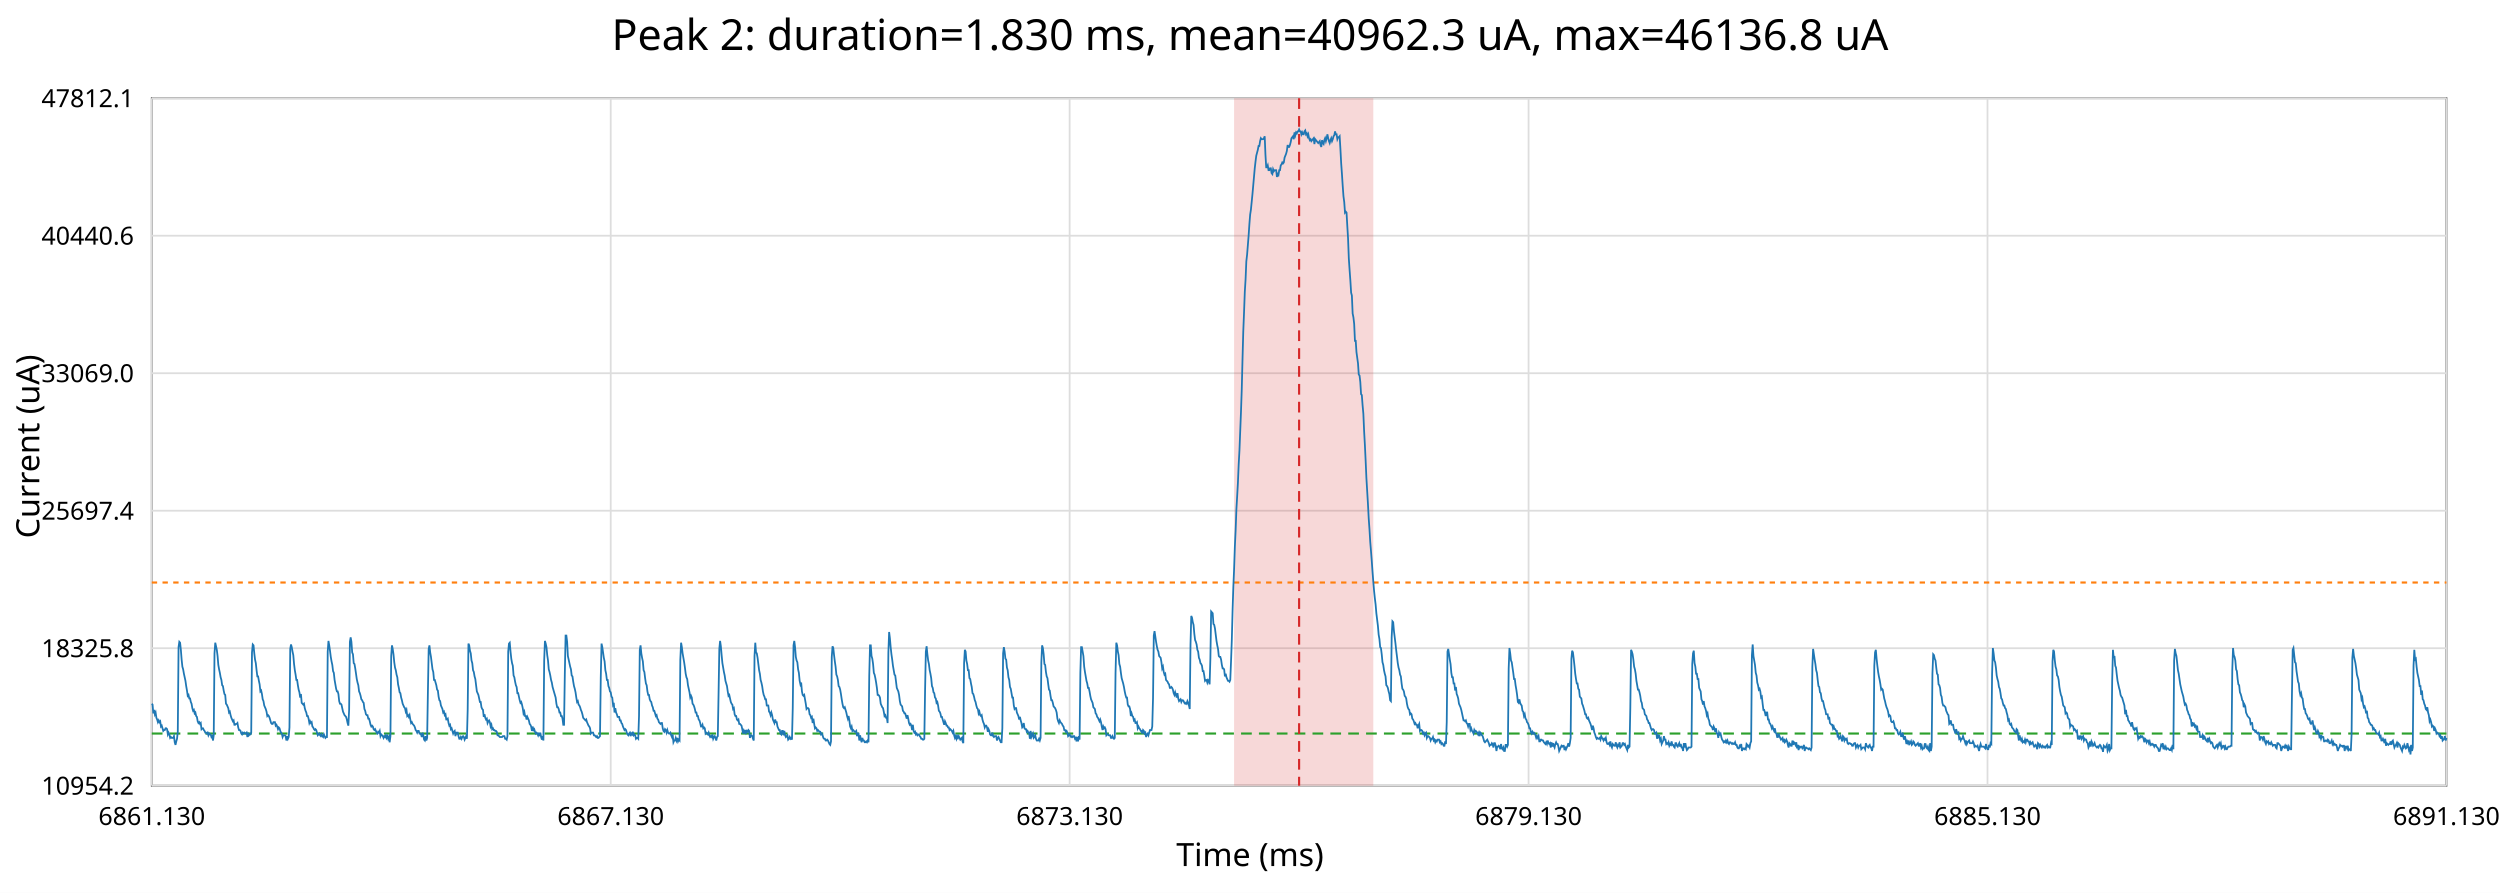
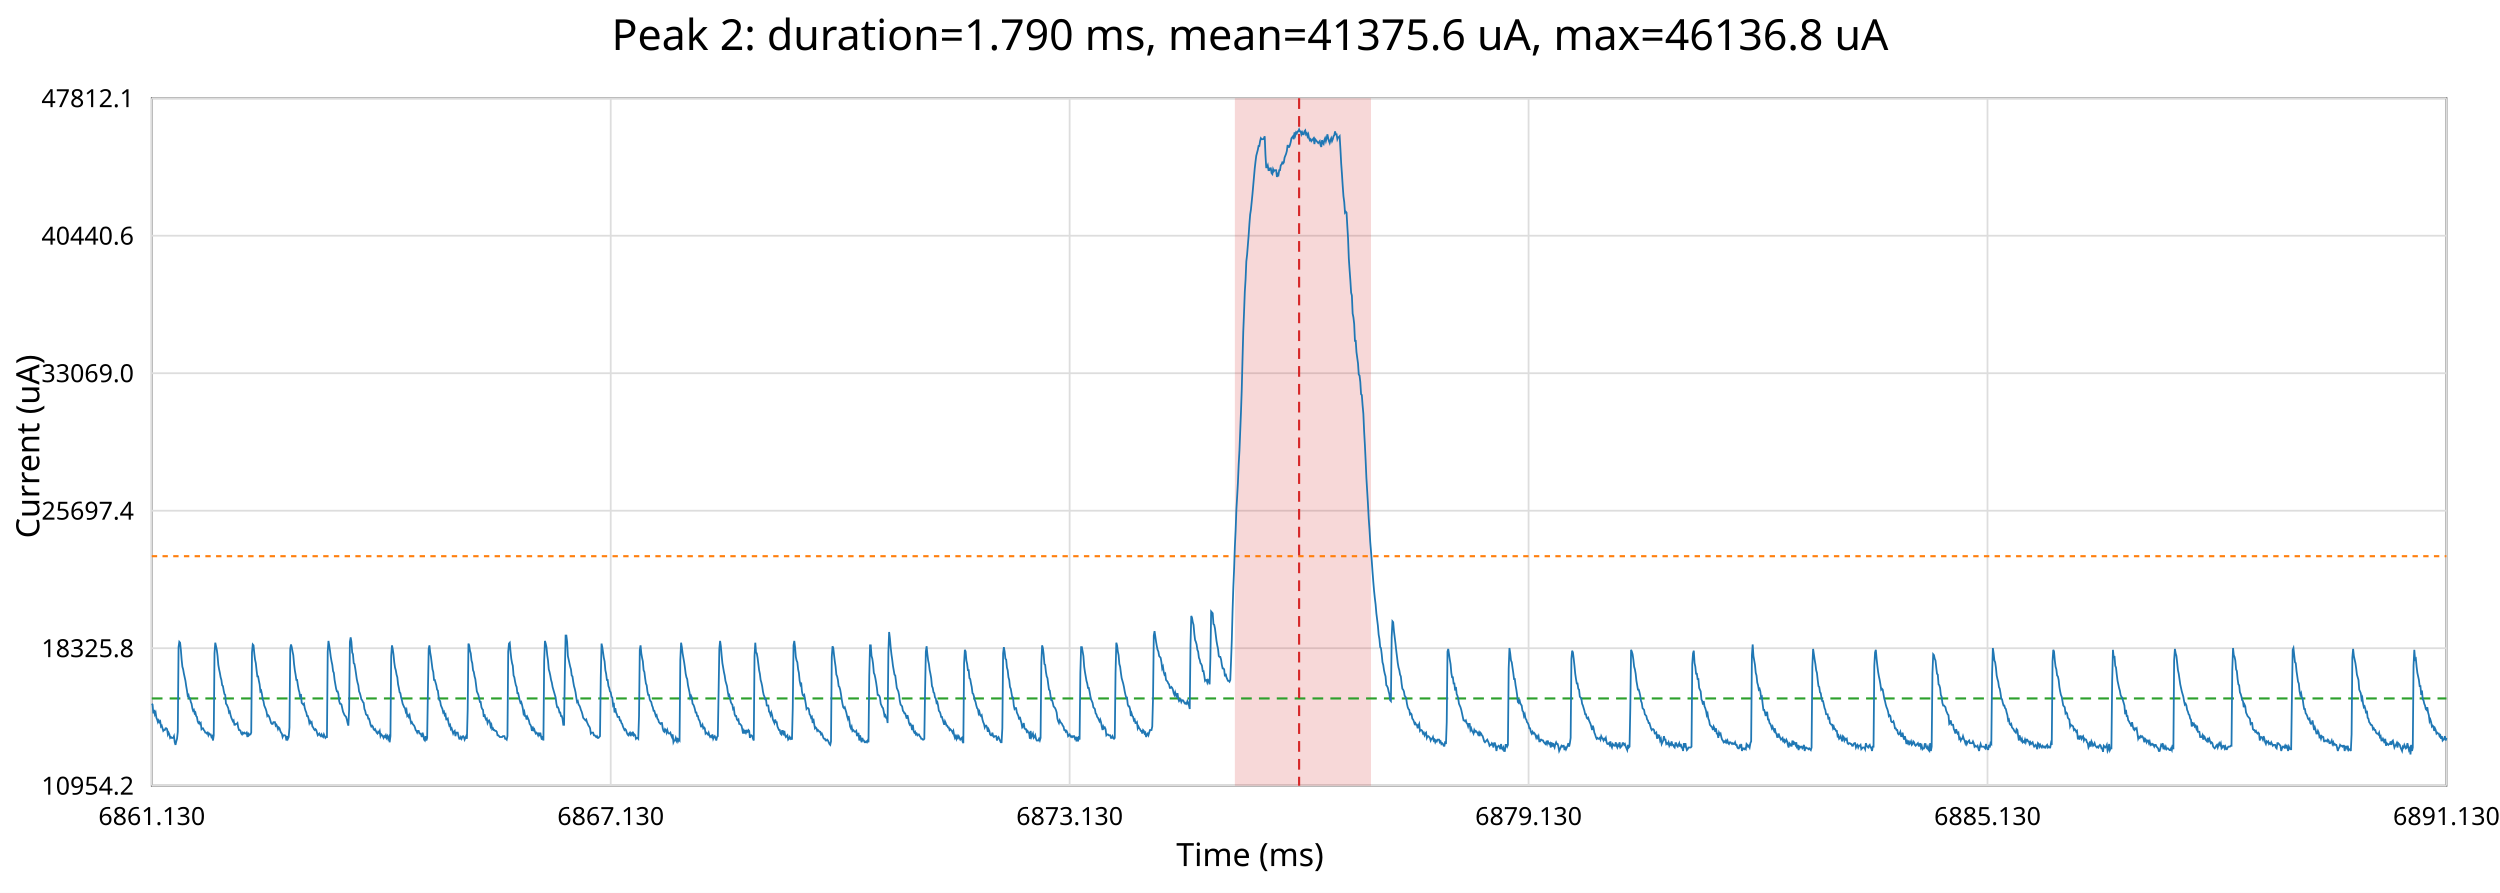
<svg xmlns="http://www.w3.org/2000/svg" width="1400" height="500" viewBox="0 0 1400 500">
  <rect width="100%" height="100%" fill="white" />
-   <text x="700.0" y="28" text-anchor="middle" font-size="24" font-family="sans-serif">Peak 2: duration=1.830 ms, mean=40962.3 uA, max=46136.8 uA</text>
+   <text x="700.0" y="28" text-anchor="middle" font-size="24" font-family="sans-serif">Peak 2: duration=1.790 ms, mean=41375.6 uA, max=46136.8 uA</text>
  <rect x="85" y="55" width="1285" height="385" fill="none" stroke="#333" stroke-width="1" />
  <line x1="85.00" y1="55" x2="85.00" y2="440" stroke="#ddd" stroke-width="1" />
  <line x1="342.00" y1="55" x2="342.00" y2="440" stroke="#ddd" stroke-width="1" />
  <line x1="599.00" y1="55" x2="599.00" y2="440" stroke="#ddd" stroke-width="1" />
  <line x1="856.00" y1="55" x2="856.00" y2="440" stroke="#ddd" stroke-width="1" />
  <line x1="1113.00" y1="55" x2="1113.00" y2="440" stroke="#ddd" stroke-width="1" />
  <line x1="1370.00" y1="55" x2="1370.00" y2="440" stroke="#ddd" stroke-width="1" />
  <line x1="85" y1="55.00" x2="1370" y2="55.00" stroke="#ddd" stroke-width="1" />
  <line x1="85" y1="132.00" x2="1370" y2="132.00" stroke="#ddd" stroke-width="1" />
  <line x1="85" y1="209.00" x2="1370" y2="209.00" stroke="#ddd" stroke-width="1" />
  <line x1="85" y1="286.00" x2="1370" y2="286.00" stroke="#ddd" stroke-width="1" />
  <line x1="85" y1="363.00" x2="1370" y2="363.00" stroke="#ddd" stroke-width="1" />
  <line x1="85" y1="440.00" x2="1370" y2="440.00" stroke="#ddd" stroke-width="1" />
  <text x="85.00" y="462" text-anchor="middle" font-size="14" font-family="sans-serif">6861.130</text>
  <text x="75" y="60.00" text-anchor="end" font-size="14" font-family="sans-serif">47812.1</text>
  <text x="342.00" y="462" text-anchor="middle" font-size="14" font-family="sans-serif">6867.130</text>
  <text x="75" y="137.00" text-anchor="end" font-size="14" font-family="sans-serif">40440.6</text>
  <text x="599.00" y="462" text-anchor="middle" font-size="14" font-family="sans-serif">6873.130</text>
  <text x="75" y="214.00" text-anchor="end" font-size="14" font-family="sans-serif">33069.0</text>
  <text x="856.00" y="462" text-anchor="middle" font-size="14" font-family="sans-serif">6879.130</text>
  <text x="75" y="291.00" text-anchor="end" font-size="14" font-family="sans-serif">25697.4</text>
  <text x="1113.00" y="462" text-anchor="middle" font-size="14" font-family="sans-serif">6885.130</text>
  <text x="75" y="368.00" text-anchor="end" font-size="14" font-family="sans-serif">18325.8</text>
  <text x="1370.00" y="462" text-anchor="middle" font-size="14" font-family="sans-serif">6891.130</text>
  <text x="75" y="445.00" text-anchor="end" font-size="14" font-family="sans-serif">10954.2</text>
-   <rect x="691.09" y="55" width="77.96" height="385" fill="#d62728" fill-opacity="0.18" />
-   <line x1="85" y1="410.78" x2="1370" y2="410.78" stroke="#2ca02c" stroke-width="1.2" stroke-dasharray="6,4" />
-   <line x1="85" y1="326.21" x2="1370" y2="326.21" stroke="#ff7f0e" stroke-width="1.2" stroke-dasharray="3,3" />
+   <rect x="691.52" y="55" width="76.24" height="385" fill="#d62728" fill-opacity="0.18" />
+   <line x1="85" y1="391.13" x2="1370" y2="391.13" stroke="#2ca02c" stroke-width="1.2" stroke-dasharray="6,4" />
+   <line x1="85" y1="311.47" x2="1370" y2="311.47" stroke="#ff7f0e" stroke-width="1.2" stroke-dasharray="3,3" />
  <line x1="727.50" y1="55" x2="727.50" y2="440" stroke="#d62728" stroke-width="1.2" stroke-dasharray="6,4" />
  <polyline fill="none" stroke="#1f77b4" stroke-width="1.0" points="85.00,394.08 85.43,394.58 85.86,399.50 86.28,397.53 86.71,399.99 87.14,399.00 87.57,401.95 88.00,402.93 88.43,404.41 88.86,403.42 89.28,404.41 89.71,403.92 90.14,406.86 90.57,406.37 91.00,407.84 91.42,409.31 91.85,408.82 92.28,408.82 92.71,407.84 93.14,407.84 93.57,408.33 94.00,411.27 94.42,410.29 94.85,411.27 95.28,413.22 95.71,412.73 96.14,413.22 96.56,413.22 96.99,413.22 97.42,412.24 97.85,415.67 98.28,417.13 98.71,415.18 99.13,413.71 99.56,409.80 99.99,362.40 100.42,359.41 100.85,359.91 101.28,363.89 101.71,369.36 102.13,373.33 102.56,374.82 102.99,377.29 103.42,379.27 103.85,381.25 104.27,384.22 104.70,386.69 105.13,389.65 105.56,389.16 105.99,391.13 106.42,391.13 106.85,393.10 107.27,394.08 107.70,396.55 108.13,398.02 108.56,397.53 108.99,399.50 109.41,399.00 109.84,400.97 110.27,401.46 110.70,403.92 111.13,404.90 111.56,404.41 111.99,405.39 112.41,404.90 112.84,408.33 113.27,407.84 113.70,407.84 114.13,408.82 114.55,409.31 114.98,410.29 115.41,410.29 115.84,410.78 116.27,410.29 116.70,411.76 117.12,410.78 117.55,411.27 117.98,411.27 118.41,412.73 118.84,412.24 119.27,414.69 119.69,411.76 120.12,365.88 120.55,359.91 120.98,361.90 121.41,363.89 121.84,367.37 122.26,372.34 122.69,374.82 123.12,376.80 123.55,379.27 123.98,380.76 124.41,383.73 124.84,384.22 125.26,386.69 125.69,388.66 126.12,389.16 126.55,394.08 126.98,394.58 127.40,395.56 127.83,396.55 128.26,399.00 128.69,398.51 129.12,400.48 129.55,401.95 129.98,402.93 130.40,403.92 130.83,403.42 131.26,405.88 131.69,405.88 132.12,405.39 132.54,405.39 132.97,404.90 133.40,407.35 133.83,408.82 134.26,408.82 134.69,409.31 135.12,410.78 135.54,411.27 135.97,410.29 136.40,410.78 136.83,410.29 137.26,410.78 137.68,410.78 138.11,410.29 138.54,412.73 138.97,410.29 139.40,411.76 139.83,411.27 140.25,411.27 140.68,410.29 141.11,365.38 141.54,360.90 141.97,361.40 142.40,365.88 142.82,369.36 143.25,371.35 143.68,375.31 144.11,378.78 144.54,378.78 144.97,381.25 145.39,383.23 145.82,387.18 146.25,386.69 146.68,388.66 147.11,391.62 147.54,392.61 147.97,395.07 148.39,396.05 148.82,397.04 149.25,398.51 149.68,400.97 150.11,400.48 150.53,400.97 150.96,401.95 151.39,403.42 151.82,404.90 152.25,405.39 152.68,405.39 153.11,404.41 153.53,404.41 153.96,404.41 154.39,406.37 154.82,405.88 155.25,406.86 155.67,408.33 156.10,407.35 156.53,407.84 156.96,409.31 157.39,410.29 157.82,410.78 158.25,412.73 158.67,411.76 159.10,411.76 159.53,411.76 159.96,412.24 160.39,414.69 160.81,412.24 161.24,413.71 161.67,412.73 162.10,407.35 162.53,363.39 162.96,360.90 163.38,362.40 163.81,364.89 164.24,366.88 164.67,371.84 165.10,375.31 165.53,377.79 165.96,380.76 166.38,380.76 166.81,383.73 167.24,386.20 167.67,387.68 168.10,390.64 168.52,388.66 168.95,393.59 169.38,394.08 169.81,394.58 170.24,394.08 170.67,396.55 171.10,398.02 171.52,399.00 171.95,400.97 172.38,400.97 172.81,402.44 173.24,404.90 173.66,403.92 174.09,404.90 174.52,404.41 174.95,406.86 175.38,407.35 175.81,408.33 176.24,408.82 176.66,408.33 177.09,408.82 177.52,410.29 177.95,411.76 178.38,411.27 178.80,410.78 179.23,411.76 179.66,412.24 180.09,411.27 180.52,412.24 180.95,412.73 181.38,411.27 181.80,412.24 182.23,413.22 182.66,412.73 183.09,412.73 183.52,364.89 183.94,358.91 184.37,361.40 184.80,364.39 185.23,367.87 185.66,370.35 186.09,372.34 186.51,375.81 186.94,376.80 187.37,380.76 187.80,383.23 188.23,385.70 188.66,387.18 189.09,387.18 189.51,388.66 189.94,392.61 190.37,394.08 190.80,394.08 191.23,394.58 191.65,396.55 192.08,398.51 192.51,399.50 192.94,400.48 193.37,400.97 193.80,401.46 194.23,402.93 194.65,404.90 195.08,406.37 195.51,397.53 195.94,359.41 196.37,356.92 196.79,359.41 197.22,365.38 197.65,366.38 198.08,371.35 198.51,371.84 198.94,374.32 199.37,377.29 199.79,380.26 200.22,382.24 200.65,383.73 201.08,387.18 201.51,388.17 201.93,389.65 202.36,391.62 202.79,392.11 203.22,393.10 203.65,393.59 204.08,397.04 204.50,398.02 204.93,399.99 205.36,400.48 205.79,400.48 206.22,402.44 206.65,402.44 207.07,403.92 207.50,405.88 207.93,406.86 208.36,406.37 208.79,406.86 209.22,408.33 209.64,408.82 210.07,408.33 210.50,409.31 210.93,410.29 211.36,410.78 211.79,409.80 212.22,410.29 212.64,409.31 213.07,412.24 213.50,411.27 213.93,411.76 214.36,412.24 214.78,413.22 215.21,412.24 215.64,412.73 216.07,411.76 216.50,413.22 216.93,412.24 217.36,413.71 217.78,412.73 218.21,415.67 218.64,412.24 219.07,367.37 219.50,361.40 219.92,363.39 220.35,366.38 220.78,370.85 221.21,373.83 221.64,375.31 222.07,377.79 222.50,379.27 222.92,383.23 223.35,385.21 223.78,387.68 224.21,388.17 224.64,390.64 225.06,392.11 225.49,394.08 225.92,395.07 226.35,396.05 226.78,396.55 227.21,398.51 227.63,397.53 228.06,400.97 228.49,400.48 228.92,401.46 229.35,400.48 229.78,402.93 230.21,404.90 230.63,404.41 231.06,405.39 231.49,405.88 231.92,406.37 232.35,407.35 232.77,408.82 233.20,409.31 233.63,410.29 234.06,409.31 234.49,409.31 234.92,410.78 235.35,410.78 235.77,411.27 236.20,412.73 236.63,410.29 237.06,411.76 237.49,414.20 237.91,414.69 238.34,412.24 238.77,414.69 239.20,413.22 239.63,387.18 240.06,363.39 240.49,361.40 240.91,365.38 241.34,367.87 241.77,371.35 242.20,374.82 242.63,376.30 243.05,380.76 243.48,380.76 243.91,382.24 244.34,383.73 244.77,386.20 245.20,386.69 245.62,390.14 246.05,392.11 246.48,392.61 246.91,395.07 247.34,396.05 247.77,397.04 248.19,399.00 248.62,398.51 249.05,400.48 249.48,399.99 249.91,402.93 250.34,402.93 250.76,402.44 251.19,404.90 251.62,406.37 252.05,405.88 252.48,408.33 252.91,407.84 253.34,409.31 253.76,410.78 254.19,409.80 254.62,409.31 255.05,412.24 255.48,410.29 255.90,410.29 256.33,410.29 256.76,412.24 257.19,413.71 257.62,413.71 258.05,412.73 258.48,413.71 258.90,412.73 259.33,412.24 259.76,412.73 260.19,414.20 260.62,413.22 261.04,412.24 261.47,413.71 261.90,397.53 262.33,360.41 262.76,361.40 263.19,364.39 263.62,365.88 264.04,369.86 264.47,371.35 264.90,375.31 265.33,376.30 265.76,378.78 266.18,380.26 266.61,383.73 267.04,387.18 267.47,388.17 267.90,389.16 268.33,391.13 268.75,393.10 269.18,393.10 269.61,396.05 270.04,397.04 270.47,397.53 270.90,401.46 271.32,399.99 271.75,401.95 272.18,402.93 272.61,402.44 273.04,404.90 273.47,403.92 273.89,403.42 274.32,404.41 274.75,406.86 275.18,405.88 275.61,408.33 276.04,407.84 276.47,408.82 276.89,408.82 277.32,409.31 277.75,409.31 278.18,409.80 278.61,411.76 279.03,411.76 279.46,412.24 279.89,412.73 280.32,412.73 280.75,412.73 281.18,412.73 281.61,412.24 282.03,412.24 282.46,412.24 282.89,413.71 283.32,413.71 283.75,414.20 284.17,412.24 284.60,364.89 285.03,360.41 285.46,359.91 285.89,364.89 286.32,368.86 286.75,371.35 287.17,372.83 287.60,378.28 288.03,379.27 288.46,381.75 288.89,383.73 289.31,384.71 289.74,388.17 290.17,388.17 290.60,390.14 291.03,392.11 291.46,393.59 291.88,393.10 292.31,394.58 292.74,396.55 293.17,399.50 293.60,398.51 294.03,400.97 294.46,400.97 294.88,402.93 295.31,401.46 295.74,402.44 296.17,403.42 296.60,405.39 297.02,405.88 297.45,406.86 297.88,409.31 298.31,406.86 298.74,408.82 299.17,408.33 299.60,409.80 300.02,410.78 300.45,410.29 300.88,410.78 301.31,411.76 301.74,410.29 302.16,412.24 302.59,410.29 303.02,412.73 303.45,414.20 303.88,412.24 304.31,414.69 304.74,369.86 305.16,358.91 305.59,360.41 306.02,362.40 306.45,366.88 306.88,369.86 307.30,374.82 307.73,376.30 308.16,378.28 308.59,380.76 309.02,382.24 309.45,384.71 309.88,386.20 310.30,387.68 310.73,389.16 311.16,390.64 311.59,394.08 312.02,396.05 312.44,396.05 312.87,397.04 313.30,399.00 313.73,399.00 314.16,400.97 314.59,400.97 315.01,402.44 315.44,405.88 315.87,405.88 316.30,377.29 316.73,355.92 317.16,355.92 317.59,359.41 318.01,367.37 318.44,369.36 318.87,371.35 319.30,373.33 319.73,374.82 320.15,378.28 320.58,378.78 321.01,381.75 321.44,384.22 321.87,385.70 322.30,387.68 322.73,390.64 323.15,393.10 323.58,392.61 324.01,394.58 324.44,395.07 324.87,396.05 325.29,397.53 325.72,398.51 326.15,399.99 326.58,401.95 327.01,402.44 327.44,402.93 327.87,403.42 328.29,402.93 328.72,404.41 329.15,405.39 329.58,406.37 330.01,406.86 330.43,407.84 330.86,410.78 331.29,410.29 331.72,410.29 332.15,410.29 332.58,411.76 333.00,411.76 333.43,412.24 333.86,412.73 334.29,412.24 334.72,413.22 335.15,413.22 335.57,412.73 336.00,412.24 336.43,379.27 336.86,360.41 337.29,362.40 337.72,365.38 338.14,368.37 338.57,370.35 339.00,375.31 339.43,377.29 339.86,380.76 340.29,380.76 340.72,384.22 341.14,385.21 341.57,387.18 342.00,387.68 342.43,390.14 342.86,390.64 343.28,394.58 343.71,393.59 344.14,399.00 344.57,396.55 345.00,399.00 345.43,399.99 345.86,401.46 346.28,401.46 346.71,401.46 347.14,403.42 347.57,403.42 348.00,404.90 348.42,405.39 348.85,406.86 349.28,407.84 349.71,408.82 350.14,408.33 350.57,408.82 351.00,410.29 351.42,411.27 351.85,411.76 352.28,410.78 352.71,410.29 353.14,412.24 353.56,410.78 353.99,411.27 354.42,409.80 354.85,411.76 355.28,411.27 355.71,411.76 356.13,413.71 356.56,413.22 356.99,413.22 357.42,413.71 357.85,400.97 358.28,363.89 358.71,361.40 359.13,365.88 359.56,368.37 359.99,370.35 360.42,375.31 360.85,376.30 361.27,379.77 361.70,382.74 362.13,383.73 362.56,387.18 362.99,389.16 363.42,389.16 363.85,391.62 364.27,392.61 364.70,393.10 365.13,395.07 365.56,396.05 365.99,398.02 366.41,398.02 366.84,399.50 367.27,400.97 367.70,400.48 368.13,402.44 368.56,402.93 368.99,404.41 369.41,404.90 369.84,405.39 370.27,404.90 370.70,404.90 371.13,407.84 371.55,409.31 371.98,409.80 372.41,408.33 372.84,408.82 373.27,410.29 373.70,408.82 374.12,410.29 374.55,410.78 374.98,410.78 375.41,410.29 375.84,411.76 376.27,412.73 376.69,411.27 377.12,415.67 377.55,414.69 377.98,414.69 378.41,413.22 378.84,414.69 379.26,413.22 379.69,415.18 380.12,414.20 380.55,414.69 380.98,369.36 381.41,359.91 381.84,362.40 382.26,365.88 382.69,368.37 383.12,370.85 383.55,373.83 383.98,377.29 384.40,379.27 384.83,380.26 385.26,383.73 385.69,385.70 386.12,387.68 386.55,390.64 386.98,389.65 387.40,390.64 387.83,394.08 388.26,394.58 388.69,395.56 389.12,397.04 389.54,399.00 389.97,399.00 390.40,400.97 390.83,400.97 391.26,402.93 391.69,403.42 392.12,404.90 392.54,406.86 392.97,406.86 393.40,405.88 393.83,407.84 394.26,407.35 394.68,407.84 395.11,410.78 395.54,410.29 395.97,410.78 396.40,411.27 396.83,410.29 397.25,411.76 397.68,412.73 398.11,412.24 398.54,412.73 398.97,411.27 399.40,413.71 399.82,412.73 400.25,412.24 400.68,413.22 401.11,414.69 401.54,412.73 401.97,412.24 402.39,388.66 402.82,363.39 403.25,358.91 403.68,361.90 404.11,366.88 404.54,371.35 404.97,373.83 405.39,376.30 405.82,378.28 406.25,381.25 406.68,382.74 407.11,384.22 407.53,387.18 407.96,389.65 408.39,389.16 408.82,391.13 409.25,393.10 409.68,394.08 410.11,394.58 410.53,397.04 410.96,396.55 411.39,399.99 411.82,400.97 412.25,400.97 412.67,402.93 413.10,403.42 413.53,402.93 413.96,405.39 414.39,405.39 414.82,405.88 415.25,406.37 415.67,408.33 416.10,410.78 416.53,409.31 416.96,410.78 417.39,408.82 417.81,410.29 418.24,409.31 418.67,409.80 419.10,408.82 419.53,409.31 419.96,413.22 420.38,411.76 420.81,411.76 421.24,412.24 421.67,413.71 422.10,414.69 422.53,367.37 422.96,359.91 423.38,365.38 423.81,365.88 424.24,368.37 424.67,371.84 425.10,375.31 425.52,377.29 425.95,380.76 426.38,382.24 426.81,384.22 427.24,387.18 427.67,389.16 428.10,390.14 428.52,391.62 428.95,391.62 429.38,395.07 429.81,395.07 430.24,395.07 430.66,398.51 431.09,399.00 431.52,400.48 431.95,399.00 432.38,400.48 432.81,402.93 433.24,403.92 433.66,404.90 434.09,402.93 434.52,404.41 434.95,404.41 435.38,406.86 435.80,407.84 436.23,408.82 436.66,408.82 437.09,410.78 437.52,411.27 437.95,409.31 438.38,409.31 438.80,411.76 439.23,409.31 439.66,411.76 440.09,412.73 440.52,412.24 440.94,411.76 441.37,414.20 441.80,413.71 442.23,412.73 442.66,413.71 443.09,413.22 443.51,414.20 443.94,396.55 444.37,361.40 444.80,358.91 445.23,362.40 445.66,367.87 446.09,369.86 446.51,370.85 446.94,374.82 447.37,376.80 447.80,381.25 448.23,383.23 448.65,382.24 449.08,387.18 449.51,389.16 449.94,389.65 450.37,389.16 450.80,391.62 451.23,394.08 451.65,397.04 452.08,396.55 452.51,396.55 452.94,397.04 453.37,399.99 453.79,400.48 454.22,401.95 454.65,401.46 455.08,404.90 455.51,402.44 455.94,405.39 456.37,407.84 456.79,407.35 457.22,407.84 457.65,409.31 458.08,408.82 458.51,409.31 458.93,409.80 459.36,409.80 459.79,411.27 460.22,410.78 460.65,411.76 461.08,413.22 461.50,413.71 461.93,413.71 462.36,414.69 462.79,414.69 463.22,414.20 463.65,414.69 464.07,415.67 464.50,416.64 464.93,417.13 465.36,415.18 465.79,367.87 466.22,361.90 466.64,362.90 467.07,366.88 467.50,370.35 467.93,373.33 468.36,377.79 468.79,378.78 469.22,380.76 469.64,384.22 470.07,384.71 470.50,386.20 470.93,388.66 471.36,391.62 471.78,394.08 472.21,396.05 472.64,396.55 473.07,396.05 473.50,397.53 473.93,399.00 474.36,400.97 474.78,402.44 475.21,400.97 475.64,403.42 476.07,406.86 476.50,407.84 476.92,406.86 477.35,409.31 477.78,408.82 478.21,409.31 478.64,409.80 479.07,409.80 479.50,409.31 479.92,412.24 480.35,410.78 480.78,410.78 481.21,414.69 481.64,411.76 482.06,413.71 482.49,415.67 482.92,413.22 483.35,414.69 483.78,414.69 484.21,415.67 484.63,415.67 485.06,415.18 485.49,415.67 485.92,414.69 486.35,415.67 486.78,378.28 487.21,361.40 487.63,361.40 488.06,367.37 488.49,368.86 488.92,371.84 489.35,376.80 489.77,377.79 490.20,379.77 490.63,382.24 491.06,385.21 491.49,389.16 491.92,389.16 492.35,389.65 492.77,390.64 493.20,394.08 493.63,395.07 494.06,396.05 494.49,396.55 494.91,398.51 495.34,400.97 495.77,400.48 496.20,401.95 496.63,401.95 497.06,404.90 497.49,365.38 497.91,353.92 498.34,357.42 498.77,362.40 499.20,366.38 499.63,369.36 500.05,372.83 500.48,375.31 500.91,377.79 501.34,378.28 501.77,381.75 502.20,385.21 502.62,386.20 503.05,387.18 503.48,389.16 503.91,392.61 504.34,394.58 504.77,395.07 505.19,395.56 505.62,398.02 506.05,398.51 506.48,399.50 506.91,399.50 507.34,400.97 507.76,402.44 508.19,400.48 508.62,402.44 509.05,404.90 509.48,405.88 509.91,405.39 510.34,406.37 510.76,408.82 511.19,405.88 511.62,409.31 512.05,410.29 512.48,409.80 512.90,411.27 513.33,410.78 513.76,411.76 514.19,411.27 514.62,411.27 515.05,412.24 515.48,412.73 515.90,413.71 516.33,413.71 516.76,414.20 517.19,414.20 517.62,413.71 518.04,386.69 518.47,364.89 518.90,361.90 519.33,366.38 519.76,369.86 520.19,371.84 520.62,375.31 521.04,377.29 521.47,379.77 521.90,384.22 522.33,385.21 522.76,387.68 523.18,388.17 523.61,390.64 524.04,391.13 524.47,393.59 524.90,393.10 525.33,395.07 525.75,398.02 526.18,398.51 526.61,399.50 527.04,401.46 527.47,401.46 527.90,402.93 528.32,404.41 528.75,405.88 529.18,403.92 529.61,404.90 530.04,406.37 530.47,406.37 530.89,407.35 531.32,407.35 531.75,408.82 532.18,408.33 532.61,408.82 533.04,409.31 533.47,410.29 533.89,409.31 534.32,411.76 534.75,413.22 535.18,412.24 535.61,413.71 536.03,412.24 536.46,413.22 536.89,412.24 537.32,413.22 537.75,414.20 538.18,413.71 538.61,413.22 539.03,415.18 539.46,416.16 539.89,371.35 540.32,363.89 540.75,364.89 541.17,369.86 541.60,371.84 542.03,375.31 542.46,375.31 542.89,379.77 543.32,380.26 543.75,382.74 544.17,384.71 544.60,388.17 545.03,388.66 545.46,390.14 545.89,392.11 546.31,393.10 546.74,395.07 547.17,396.55 547.60,397.04 548.03,399.50 548.46,398.51 548.88,400.48 549.31,400.97 549.74,400.48 550.17,402.93 550.60,404.41 551.03,405.39 551.46,407.35 551.88,406.37 552.31,406.37 552.74,407.35 553.17,409.80 553.60,408.33 554.02,409.31 554.45,411.27 554.88,411.76 555.31,411.76 555.74,410.29 556.17,412.24 556.60,412.73 557.02,412.24 557.45,412.24 557.88,412.24 558.31,414.69 558.74,413.22 559.16,412.73 559.59,413.71 560.02,414.69 560.45,415.67 560.88,415.67 561.31,407.84 561.74,365.88 562.16,362.40 562.59,364.89 563.02,368.86 563.45,369.36 563.88,373.83 564.30,375.31 564.73,379.27 565.16,380.76 565.59,384.71 566.02,385.70 566.45,388.17 566.88,390.64 567.30,390.64 567.73,395.07 568.16,397.04 568.59,396.55 569.02,396.55 569.44,399.00 569.87,399.99 570.30,400.97 570.73,402.93 571.16,401.46 571.59,403.42 572.01,404.90 572.44,407.35 572.87,406.86 573.30,404.90 573.73,407.84 574.16,408.33 574.59,408.33 575.01,409.80 575.44,409.31 575.87,410.29 576.30,410.29 576.73,413.71 577.15,409.31 577.58,412.73 578.01,411.76 578.44,410.78 578.87,413.22 579.30,412.73 579.73,411.76 580.15,413.71 580.58,414.69 581.01,414.69 581.44,414.69 581.87,413.71 582.29,414.69 582.72,413.22 583.15,370.85 583.58,361.40 584.01,362.90 584.44,366.38 584.87,371.84 585.29,372.34 585.72,376.30 586.15,378.78 586.58,379.77 587.01,383.23 587.43,386.20 587.86,386.69 588.29,389.65 588.72,392.11 589.15,392.11 589.58,393.59 590.00,395.56 590.43,396.05 590.86,396.55 591.29,397.53 591.72,399.00 592.15,402.44 592.57,403.92 593.00,404.90 593.43,403.42 593.86,404.41 594.29,404.90 594.72,405.39 595.14,406.37 595.57,406.86 596.00,408.82 596.43,408.82 596.86,409.80 597.29,409.31 597.72,410.29 598.14,412.24 598.57,411.76 599.00,411.27 599.43,412.24 599.86,412.73 600.28,412.24 600.71,412.73 601.14,412.24 601.57,412.24 602.00,413.71 602.43,413.22 602.86,415.18 603.28,412.73 603.71,415.18 604.14,412.24 604.57,414.20 605.00,376.80 605.42,362.40 605.85,362.40 606.28,364.89 606.71,367.37 607.14,373.33 607.57,376.30 608.00,378.78 608.42,381.25 608.85,382.74 609.28,385.21 609.71,385.21 610.14,387.18 610.56,389.65 610.99,391.62 611.42,392.61 611.85,393.59 612.28,396.05 612.71,396.55 613.13,397.04 613.56,399.50 613.99,399.99 614.42,401.46 614.85,401.95 615.28,402.93 615.71,403.92 616.13,402.93 616.56,404.41 616.99,406.86 617.42,408.82 617.85,406.86 618.27,407.84 618.70,407.35 619.13,408.33 619.56,411.76 619.99,411.27 620.42,411.27 620.85,411.76 621.27,411.76 621.70,411.76 622.13,413.22 622.56,413.22 622.99,412.24 623.41,413.22 623.84,413.71 624.27,413.22 624.70,376.80 625.13,359.91 625.56,361.40 625.99,364.89 626.41,366.88 626.84,371.84 627.27,373.33 627.70,376.80 628.13,379.77 628.55,381.25 628.98,382.74 629.41,384.71 629.84,387.18 630.27,389.16 630.70,390.64 631.12,390.64 631.55,394.58 631.98,395.56 632.41,395.56 632.84,397.04 633.27,400.97 633.69,399.50 634.12,400.97 634.55,401.46 634.98,403.42 635.41,402.93 635.84,404.90 636.26,404.90 636.69,404.41 637.12,407.84 637.55,406.86 637.98,407.84 638.41,408.33 638.84,409.31 639.26,409.31 639.69,410.78 640.12,408.82 640.55,409.31 640.98,410.78 641.40,410.29 641.83,412.73 642.26,411.27 642.69,410.78 643.12,411.76 643.55,410.29 643.98,408.82 644.40,408.82 644.83,408.82 645.26,406.86 645.69,391.13 646.12,355.92 646.54,353.42 646.97,356.42 647.40,359.41 647.83,361.90 648.26,363.89 648.69,364.89 649.12,367.37 649.54,367.87 649.97,368.37 650.40,370.85 650.83,374.32 651.26,373.33 651.68,376.30 652.11,377.79 652.54,377.29 652.97,380.76 653.40,381.25 653.83,381.75 654.25,382.74 654.68,383.23 655.11,385.21 655.54,385.21 655.97,384.71 656.40,385.21 656.82,386.20 657.25,388.17 657.68,389.16 658.11,387.68 658.54,389.16 658.97,390.64 659.39,388.17 659.82,391.13 660.25,392.61 660.68,392.11 661.11,391.62 661.54,393.10 661.97,392.11 662.39,392.11 662.82,392.61 663.25,393.59 663.68,394.08 664.11,393.59 664.53,394.08 664.96,392.61 665.39,393.59 665.82,395.07 666.25,397.04 666.68,360.90 667.11,344.92 667.53,345.92 667.96,348.43 668.39,349.93 668.82,354.92 669.25,358.41 669.67,359.41 670.10,360.90 670.53,363.89 670.96,364.89 671.39,368.37 671.82,369.36 672.25,371.35 672.67,371.84 673.10,372.83 673.53,375.81 673.96,375.81 674.39,378.28 674.81,381.25 675.24,380.76 675.67,380.76 676.10,382.24 676.53,380.76 676.96,381.25 677.38,383.23 677.81,368.86 678.24,342.42 678.67,342.92 679.10,343.42 679.53,349.43 679.96,349.93 680.38,351.93 680.81,355.42 681.24,358.91 681.67,361.40 682.10,363.39 682.52,367.37 682.95,367.87 683.38,367.87 683.81,369.36 684.24,372.34 684.67,374.32 685.10,374.32 685.52,374.82 685.95,378.78 686.38,377.29 686.81,379.27 687.24,380.26 687.66,381.25 688.09,381.25 688.52,381.75 688.95,380.76 689.38,370.35 689.81,358.41 690.24,341.92 690.66,328.85 691.09,318.77 691.52,306.11 691.95,296.97 692.38,285.24 692.80,278.08 693.23,270.39 693.66,260.11 694.09,252.38 694.52,241.52 694.95,230.62 695.38,218.12 695.80,201.38 696.23,185.60 696.66,175.05 697.09,163.39 697.52,156.49 697.94,146.37 698.37,142.63 698.80,137.29 699.23,131.94 699.66,125.50 700.09,120.13 700.51,117.44 700.94,113.14 701.37,108.82 701.80,103.97 702.23,99.10 702.66,94.23 703.09,90.44 703.51,87.18 703.94,85.56 704.37,83.93 704.80,81.75 705.23,81.75 705.65,79.03 706.08,77.40 706.51,77.95 706.94,77.95 707.37,77.95 707.80,77.40 708.23,76.31 708.65,86.64 709.08,93.69 709.51,93.69 709.94,92.61 710.37,95.31 710.79,95.31 711.22,94.23 711.65,94.23 712.08,96.94 712.51,97.48 712.94,94.77 713.37,95.86 713.79,95.31 714.22,95.31 714.65,95.31 715.08,99.10 715.51,97.48 715.93,98.02 716.36,95.31 716.79,95.31 717.22,92.61 717.65,92.06 718.08,90.98 718.50,91.52 718.93,90.98 719.36,88.27 719.79,87.18 720.22,86.10 720.65,84.47 721.07,81.21 721.50,82.30 721.93,82.30 722.36,81.21 722.79,79.58 723.22,77.40 723.64,76.86 724.07,76.31 724.50,77.95 724.93,74.13 725.36,75.77 725.79,74.13 726.22,74.68 726.64,73.59 727.07,73.59 727.50,72.50 727.93,73.59 728.36,73.59 728.78,75.22 729.21,74.13 729.64,75.22 730.07,75.22 730.50,73.59 730.93,73.04 731.36,75.22 731.78,74.68 732.21,76.31 732.64,75.22 733.07,77.40 733.50,78.49 733.92,77.95 734.35,79.03 734.78,78.49 735.21,77.95 735.64,77.40 736.07,80.67 736.50,77.95 736.92,78.49 737.35,79.03 737.78,79.58 738.21,80.12 738.64,79.58 739.06,79.03 739.49,81.21 739.92,82.30 740.35,78.49 740.78,80.12 741.21,80.67 741.63,78.49 742.06,77.40 742.49,79.03 742.92,77.40 743.35,75.22 743.78,77.40 744.21,79.03 744.63,80.12 745.06,78.49 745.49,77.40 745.92,79.03 746.35,77.95 746.77,76.31 747.20,75.77 747.63,73.59 748.06,75.22 748.49,75.22 748.92,77.95 749.35,76.86 749.77,76.86 750.20,76.31 750.63,83.38 751.06,91.52 751.49,97.48 751.91,103.97 752.34,109.90 752.77,113.14 753.20,119.06 753.63,118.52 754.06,119.06 754.49,126.57 754.91,133.54 755.34,144.77 755.77,151.16 756.20,157.02 756.63,163.92 757.05,165.51 757.48,175.57 757.91,177.69 758.34,181.38 758.77,190.87 759.20,190.87 759.62,197.18 760.05,200.33 760.48,203.48 760.91,209.76 761.34,210.28 761.77,213.94 762.19,220.73 762.62,221.25 763.05,226.98 763.48,231.66 763.91,241.52 764.34,249.28 764.76,258.05 765.19,267.82 765.62,275.01 766.05,282.17 766.48,290.34 766.91,296.46 767.34,303.57 767.76,308.65 768.19,314.22 768.62,320.28 769.05,325.83 769.48,330.87 769.90,334.89 770.33,338.41 770.76,343.42 771.19,346.93 771.62,350.43 772.05,355.42 772.48,357.91 772.90,362.40 773.33,362.90 773.76,366.38 774.19,370.85 774.62,372.34 775.04,375.31 775.47,377.29 775.90,378.78 776.33,383.73 776.76,384.22 777.19,385.21 777.62,387.18 778.04,388.66 778.47,392.11 778.90,392.61 779.33,356.92 779.76,347.93 780.18,348.43 780.61,353.42 781.04,356.92 781.47,360.41 781.90,364.39 782.33,367.87 782.75,371.35 783.18,373.83 783.61,375.31 784.04,377.79 784.47,378.78 784.90,382.74 785.32,385.70 785.75,386.20 786.18,387.18 786.61,389.65 787.04,390.14 787.47,391.13 787.89,394.08 788.32,396.05 788.75,397.04 789.18,397.53 789.61,399.99 790.04,399.50 790.47,399.99 790.89,402.44 791.32,402.93 791.75,403.92 792.18,405.39 792.61,404.90 793.03,405.88 793.46,405.88 793.89,407.84 794.32,406.37 794.75,405.39 795.18,409.31 795.61,408.82 796.03,408.82 796.46,409.31 796.89,410.78 797.32,410.29 797.75,411.76 798.17,410.78 798.60,410.29 799.03,413.22 799.46,412.24 799.89,412.24 800.32,412.73 800.75,413.22 801.17,414.69 801.60,413.71 802.03,413.71 802.46,412.73 802.89,414.69 803.31,414.20 803.74,415.67 804.17,414.69 804.60,415.18 805.03,414.20 805.46,414.20 805.88,414.20 806.31,415.67 806.74,415.18 807.17,416.64 807.60,416.16 808.03,416.64 808.46,417.62 808.88,417.62 809.31,415.18 809.74,416.64 810.17,404.41 810.60,364.89 811.02,363.39 811.45,366.38 811.88,369.36 812.31,371.84 812.74,376.80 813.17,379.27 813.60,379.27 814.02,382.74 814.45,382.74 814.88,386.69 815.31,384.71 815.74,388.66 816.16,389.65 816.59,391.13 817.02,394.08 817.45,395.07 817.88,396.05 818.31,397.53 818.74,399.50 819.16,401.46 819.59,403.42 820.02,403.42 820.45,403.92 820.88,403.42 821.30,404.90 821.73,405.39 822.16,406.86 822.59,405.39 823.02,405.39 823.45,408.82 823.87,407.84 824.30,409.31 824.73,409.80 825.16,410.78 825.59,408.82 826.02,409.80 826.44,409.31 826.87,409.80 827.30,410.29 827.73,411.27 828.16,410.29 828.59,412.24 829.01,410.29 829.44,410.78 829.87,411.76 830.30,412.24 830.73,413.71 831.16,415.18 831.59,415.67 832.01,415.18 832.44,414.69 832.87,414.20 833.30,415.18 833.73,416.16 834.15,417.62 834.58,417.13 835.01,417.13 835.44,416.16 835.87,416.64 836.30,418.60 836.73,416.16 837.15,416.16 837.58,417.62 838.01,420.55 838.44,418.11 838.87,418.11 839.29,417.62 839.72,418.11 840.15,419.57 840.58,416.64 841.01,419.09 841.44,419.57 841.87,418.60 842.29,420.55 842.72,420.55 843.15,417.13 843.58,417.13 844.01,418.11 844.43,417.13 844.86,374.32 845.29,362.90 845.72,365.88 846.15,369.86 846.58,370.85 847.00,373.83 847.43,376.80 847.86,380.26 848.29,380.26 848.72,383.73 849.15,386.20 849.57,389.16 850.00,393.10 850.43,393.59 850.86,391.62 851.29,393.59 851.72,394.58 852.14,395.07 852.57,398.02 853.00,398.51 853.43,400.97 853.86,399.99 854.29,402.44 854.72,402.93 855.14,404.41 855.57,404.90 856.00,405.88 856.43,407.84 856.86,407.84 857.28,409.80 857.71,410.78 858.14,409.80 858.57,410.78 859.00,410.29 859.43,410.78 859.86,411.76 860.28,413.22 860.71,412.24 861.14,413.22 861.57,412.24 862.00,415.18 862.42,415.18 862.85,414.20 863.28,414.20 863.71,414.69 864.14,414.69 864.57,415.67 865.00,416.16 865.42,416.64 865.85,415.67 866.28,416.64 866.71,414.69 867.14,416.16 867.56,416.64 867.99,416.16 868.42,418.60 868.85,415.67 869.28,418.11 869.71,416.16 870.13,417.62 870.56,418.60 870.99,416.64 871.42,415.67 871.85,416.64 872.28,416.64 872.71,418.11 873.13,420.55 873.56,419.57 873.99,418.60 874.42,417.62 874.85,418.11 875.27,417.62 875.70,417.62 876.13,420.06 876.56,418.11 876.99,419.57 877.42,418.60 877.85,417.62 878.27,416.16 878.70,418.11 879.13,416.16 879.56,413.22 879.99,368.86 880.41,364.39 880.84,365.38 881.27,368.86 881.70,372.83 882.13,377.29 882.56,380.26 882.99,382.74 883.41,382.74 883.84,385.70 884.27,386.20 884.70,390.14 885.13,390.64 885.55,391.13 885.98,394.08 886.41,395.07 886.84,396.55 887.27,398.02 887.70,399.99 888.12,399.99 888.55,401.95 888.98,402.44 889.41,401.95 889.84,403.42 890.27,404.41 890.69,405.39 891.12,406.86 891.55,408.82 891.98,406.37 892.41,407.84 892.84,410.29 893.26,411.27 893.69,412.73 894.12,413.71 894.55,413.22 894.98,413.71 895.41,413.71 895.84,413.22 896.26,414.20 896.69,412.24 897.12,413.22 897.55,413.71 897.98,414.69 898.40,413.71 898.83,414.20 899.26,413.22 899.69,415.67 900.12,416.64 900.55,416.64 900.98,416.16 901.40,417.13 901.83,415.18 902.26,417.62 902.69,418.60 903.12,416.64 903.54,417.13 903.97,417.62 904.40,417.62 904.83,415.67 905.26,417.62 905.69,418.60 906.12,417.13 906.54,417.62 906.97,415.67 907.40,418.60 907.83,418.11 908.26,417.62 908.68,416.16 909.11,416.16 909.54,417.13 909.97,416.64 910.40,418.11 910.83,419.09 911.25,420.06 911.68,417.13 912.11,418.60 912.54,418.11 912.97,396.55 913.40,363.89 913.82,364.89 914.25,366.38 914.68,369.36 915.11,373.33 915.54,374.82 915.97,377.29 916.39,381.25 916.82,383.73 917.25,386.20 917.68,386.20 918.11,387.68 918.54,389.65 918.97,392.61 919.39,393.59 919.82,396.55 920.25,397.04 920.68,397.53 921.11,399.99 921.53,400.48 921.96,400.97 922.39,402.93 922.82,403.42 923.25,404.90 923.68,404.90 924.11,406.37 924.53,407.84 924.96,408.82 925.39,408.33 925.82,408.33 926.25,408.82 926.67,410.78 927.10,410.78 927.53,410.29 927.96,413.71 928.39,411.27 928.82,412.73 929.25,412.24 929.67,414.69 930.10,413.71 930.53,416.64 930.96,415.67 931.39,414.69 931.81,412.24 932.24,414.20 932.67,414.20 933.10,416.64 933.53,416.16 933.96,416.64 934.38,415.67 934.81,417.62 935.24,416.64 935.67,417.13 936.10,415.18 936.53,417.13 936.96,417.13 937.38,418.11 937.81,418.60 938.24,416.16 938.67,416.16 939.10,417.62 939.52,418.11 939.95,417.13 940.38,416.16 940.81,418.11 941.24,416.64 941.67,418.60 942.10,418.60 942.52,420.55 942.95,416.16 943.38,418.60 943.81,416.16 944.24,418.60 944.66,420.06 945.09,419.57 945.52,418.60 945.95,418.60 946.38,418.60 946.81,418.60 947.24,418.11 947.66,371.84 948.09,365.88 948.52,364.39 948.95,371.35 949.38,373.33 949.80,377.29 950.23,377.29 950.66,380.26 951.09,380.26 951.52,385.21 951.95,386.20 952.38,387.18 952.80,391.62 953.23,392.61 953.66,394.58 954.09,392.61 954.52,395.56 954.94,396.55 955.37,398.02 955.80,400.48 956.23,399.50 956.66,402.44 957.09,403.42 957.51,405.88 957.94,406.37 958.37,406.86 958.80,407.35 959.23,408.82 959.66,406.86 960.09,407.84 960.51,409.80 960.94,407.84 961.37,410.78 961.80,410.78 962.23,413.22 962.65,410.29 963.08,411.27 963.51,410.78 963.94,412.73 964.37,414.20 964.80,414.69 965.23,415.67 965.65,415.18 966.08,415.67 966.51,414.69 966.94,415.67 967.37,414.69 967.79,416.16 968.22,416.64 968.65,415.67 969.08,415.67 969.51,416.16 969.94,416.64 970.37,416.16 970.79,416.64 971.22,416.64 971.65,415.67 972.08,417.13 972.51,417.13 972.93,418.60 973.36,419.09 973.79,419.09 974.22,417.62 974.65,418.11 975.08,416.64 975.50,420.55 975.93,419.09 976.36,419.09 976.79,419.57 977.22,419.09 977.65,419.57 978.07,416.64 978.50,417.13 978.93,418.11 979.36,417.62 979.79,418.60 980.22,416.16 980.64,415.18 981.07,366.88 981.50,360.90 981.93,367.37 982.36,369.86 982.79,372.34 983.22,376.80 983.64,378.28 984.07,382.24 984.50,383.73 984.93,386.20 985.36,385.70 985.78,387.18 986.21,390.64 986.64,390.14 987.07,394.08 987.50,397.53 987.93,397.53 988.36,399.00 988.78,400.97 989.21,399.00 989.64,399.00 990.07,402.93 990.50,402.93 990.92,404.90 991.35,405.39 991.78,406.37 992.21,407.84 992.64,406.86 993.07,408.33 993.50,409.31 993.92,407.84 994.35,410.29 994.78,410.78 995.21,412.73 995.64,412.73 996.06,410.78 996.49,412.24 996.92,413.22 997.35,414.20 997.78,413.71 998.21,413.22 998.63,415.67 999.06,413.71 999.49,415.67 999.92,415.18 1000.35,414.20 1000.78,415.18 1001.21,417.13 1001.63,418.60 1002.06,416.16 1002.49,416.64 1002.92,417.62 1003.35,417.62 1003.77,414.69 1004.20,417.13 1004.63,415.67 1005.06,416.16 1005.49,417.13 1005.92,415.67 1006.35,419.09 1006.77,417.13 1007.20,420.06 1007.63,418.11 1008.06,418.60 1008.49,418.11 1008.91,418.11 1009.34,419.09 1009.77,418.60 1010.20,417.13 1010.63,420.55 1011.06,418.60 1011.49,418.60 1011.91,419.09 1012.34,419.09 1012.77,419.57 1013.20,419.09 1013.63,419.57 1014.05,420.06 1014.48,418.60 1014.91,373.33 1015.34,363.39 1015.77,366.38 1016.20,369.36 1016.62,371.84 1017.05,375.31 1017.48,376.80 1017.91,380.76 1018.34,384.22 1018.77,384.71 1019.19,387.68 1019.62,388.17 1020.05,391.13 1020.48,392.61 1020.91,392.61 1021.34,394.58 1021.76,396.55 1022.19,397.53 1022.62,399.99 1023.05,399.99 1023.48,399.99 1023.91,402.93 1024.34,401.46 1024.76,404.90 1025.19,405.39 1025.62,405.88 1026.05,405.88 1026.48,407.84 1026.90,406.86 1027.33,408.33 1027.76,408.33 1028.19,409.31 1028.62,409.31 1029.05,412.24 1029.48,411.76 1029.90,413.71 1030.33,413.22 1030.76,412.24 1031.19,413.71 1031.62,415.18 1032.04,412.24 1032.47,412.73 1032.90,414.69 1033.33,413.71 1033.76,414.20 1034.19,413.71 1034.62,416.16 1035.04,416.64 1035.47,416.16 1035.90,416.16 1036.33,416.64 1036.76,416.64 1037.18,417.62 1037.61,417.62 1038.04,416.64 1038.47,416.16 1038.90,416.16 1039.33,418.60 1039.75,417.62 1040.18,417.13 1040.61,418.60 1041.04,417.62 1041.47,417.62 1041.90,417.13 1042.32,419.57 1042.75,419.09 1043.18,418.60 1043.61,418.60 1044.04,418.60 1044.47,419.57 1044.89,416.16 1045.32,417.62 1045.75,418.11 1046.18,418.60 1046.61,417.62 1047.04,417.13 1047.47,418.60 1047.89,418.60 1048.32,420.55 1048.75,418.11 1049.18,418.11 1049.61,372.83 1050.03,365.38 1050.46,363.89 1050.89,368.86 1051.32,372.83 1051.75,376.30 1052.18,378.78 1052.61,380.76 1053.03,383.23 1053.46,386.20 1053.89,385.70 1054.32,386.20 1054.75,388.66 1055.17,391.13 1055.60,392.61 1056.03,394.58 1056.46,396.05 1056.89,397.04 1057.32,398.51 1057.75,400.97 1058.17,400.48 1058.60,400.97 1059.03,403.92 1059.46,404.41 1059.89,404.41 1060.31,403.92 1060.74,405.39 1061.17,407.84 1061.60,407.84 1062.03,408.82 1062.46,408.82 1062.88,410.78 1063.31,411.27 1063.74,410.78 1064.17,409.80 1064.60,412.24 1065.03,412.24 1065.46,410.29 1065.88,412.73 1066.31,414.20 1066.74,412.24 1067.17,414.20 1067.60,416.64 1068.02,415.18 1068.45,416.16 1068.88,414.69 1069.31,416.64 1069.74,416.16 1070.17,415.18 1070.60,417.13 1071.02,416.64 1071.45,415.18 1071.88,415.67 1072.31,417.13 1072.74,417.62 1073.16,417.13 1073.59,416.64 1074.02,416.16 1074.45,417.62 1074.88,417.62 1075.31,416.16 1075.74,418.60 1076.16,417.62 1076.59,419.57 1077.02,419.09 1077.45,419.09 1077.88,416.64 1078.30,416.64 1078.73,418.60 1079.16,419.09 1079.59,418.11 1080.02,420.06 1080.45,420.55 1080.88,416.16 1081.30,420.55 1081.73,418.11 1082.16,377.29 1082.59,366.38 1083.02,366.88 1083.44,368.86 1083.87,369.86 1084.30,373.83 1084.73,377.29 1085.16,377.79 1085.59,383.23 1086.01,383.73 1086.44,385.21 1086.87,389.16 1087.30,390.14 1087.73,393.59 1088.16,395.07 1088.59,395.07 1089.01,395.56 1089.44,396.05 1089.87,398.02 1090.30,399.00 1090.73,399.99 1091.15,400.48 1091.58,405.39 1092.01,404.90 1092.44,403.42 1092.87,405.88 1093.30,405.88 1093.73,405.88 1094.15,408.33 1094.58,409.31 1095.01,410.78 1095.44,408.33 1095.87,409.80 1096.29,410.78 1096.72,410.29 1097.15,413.71 1097.58,413.22 1098.01,414.69 1098.44,413.71 1098.87,413.71 1099.29,412.24 1099.72,413.71 1100.15,414.69 1100.58,416.16 1101.01,414.69 1101.43,416.64 1101.86,415.67 1102.29,415.18 1102.72,414.69 1103.15,416.16 1103.58,416.16 1104.00,416.16 1104.43,416.16 1104.86,415.18 1105.29,416.16 1105.72,418.11 1106.15,417.62 1106.57,418.11 1107.00,418.11 1107.43,417.62 1107.86,419.09 1108.29,420.55 1108.72,418.11 1109.14,416.64 1109.57,418.11 1110.00,418.11 1110.43,418.11 1110.86,418.11 1111.29,418.60 1111.72,419.09 1112.14,416.64 1112.57,418.60 1113.00,419.57 1113.43,419.57 1113.86,417.13 1114.28,418.60 1114.71,416.16 1115.14,416.64 1115.57,377.29 1116.00,362.90 1116.43,365.88 1116.86,369.86 1117.28,370.85 1117.71,373.83 1118.14,378.28 1118.57,380.26 1119.00,381.75 1119.42,384.71 1119.85,385.70 1120.28,388.17 1120.71,391.13 1121.14,391.62 1121.57,393.59 1122.00,395.07 1122.42,395.07 1122.85,396.55 1123.28,397.04 1123.71,399.00 1124.14,400.48 1124.56,403.42 1124.99,402.93 1125.42,405.39 1125.85,405.88 1126.28,405.39 1126.71,407.35 1127.13,407.84 1127.56,408.33 1127.99,409.31 1128.42,409.80 1128.85,410.29 1129.28,408.33 1129.71,408.82 1130.13,411.76 1130.56,414.69 1130.99,411.76 1131.42,413.71 1131.85,414.69 1132.27,413.71 1132.70,415.67 1133.13,415.18 1133.56,415.67 1133.99,414.20 1134.42,415.67 1134.85,414.20 1135.27,414.20 1135.70,415.18 1136.13,415.18 1136.56,416.64 1136.99,415.67 1137.41,416.64 1137.84,416.16 1138.27,415.67 1138.70,417.13 1139.13,418.11 1139.56,417.62 1139.99,417.13 1140.41,418.11 1140.84,419.57 1141.27,416.16 1141.70,416.64 1142.13,418.11 1142.55,417.13 1142.98,418.11 1143.41,418.60 1143.84,417.62 1144.27,418.11 1144.70,418.60 1145.12,418.11 1145.55,418.60 1145.98,417.62 1146.41,417.13 1146.84,418.60 1147.27,418.11 1147.69,418.60 1148.12,418.60 1148.55,416.16 1148.98,417.13 1149.41,370.35 1149.84,363.89 1150.26,364.89 1150.69,369.86 1151.12,373.33 1151.55,374.82 1151.98,378.28 1152.41,378.78 1152.84,380.76 1153.26,384.71 1153.69,387.18 1154.12,389.16 1154.55,390.14 1154.98,392.61 1155.40,395.07 1155.83,395.56 1156.26,396.05 1156.69,399.50 1157.12,399.00 1157.55,399.50 1157.98,401.95 1158.40,402.44 1158.83,402.93 1159.26,406.86 1159.69,405.88 1160.12,406.37 1160.54,406.37 1160.97,406.86 1161.40,408.82 1161.83,408.33 1162.26,408.82 1162.69,409.80 1163.12,409.31 1163.54,413.22 1163.97,412.73 1164.40,414.20 1164.83,412.24 1165.26,412.24 1165.68,413.71 1166.11,412.73 1166.54,412.24 1166.97,414.69 1167.40,413.71 1167.83,414.20 1168.25,414.20 1168.68,415.67 1169.11,416.16 1169.54,418.60 1169.97,417.62 1170.40,415.18 1170.82,418.11 1171.25,415.18 1171.68,416.16 1172.11,417.62 1172.54,417.13 1172.97,416.16 1173.39,417.62 1173.82,418.11 1174.25,418.60 1174.68,418.11 1175.11,418.60 1175.54,417.62 1175.97,417.13 1176.39,417.62 1176.82,419.09 1177.25,419.09 1177.68,421.04 1178.11,417.62 1178.53,418.11 1178.96,418.60 1179.39,418.11 1179.82,417.13 1180.25,420.55 1180.68,419.57 1181.11,416.64 1181.53,420.06 1181.96,419.09 1182.39,419.09 1182.82,381.25 1183.25,363.89 1183.67,368.37 1184.10,367.37 1184.53,372.83 1184.96,373.83 1185.39,377.79 1185.82,381.25 1186.25,383.23 1186.67,385.21 1187.10,386.69 1187.53,389.16 1187.96,390.14 1188.39,390.64 1188.81,392.11 1189.24,393.59 1189.67,395.07 1190.10,399.99 1190.53,397.53 1190.96,400.97 1191.38,400.97 1191.81,403.42 1192.24,403.92 1192.67,404.90 1193.10,405.39 1193.53,406.86 1193.96,404.41 1194.38,406.86 1194.81,408.33 1195.24,408.82 1195.67,407.84 1196.10,408.33 1196.52,407.84 1196.95,410.78 1197.38,413.71 1197.81,412.73 1198.24,413.22 1198.67,412.24 1199.10,412.73 1199.52,412.24 1199.95,412.73 1200.38,413.71 1200.81,415.67 1201.24,413.71 1201.66,414.20 1202.09,415.67 1202.52,414.69 1202.95,414.69 1203.38,416.16 1203.81,415.18 1204.24,417.13 1204.66,416.64 1205.09,417.13 1205.52,416.64 1205.95,417.13 1206.38,418.11 1206.80,417.13 1207.23,417.13 1207.66,418.11 1208.09,418.60 1208.52,419.09 1208.95,420.55 1209.38,420.55 1209.80,419.09 1210.23,417.13 1210.66,417.62 1211.09,416.16 1211.52,419.57 1211.94,418.11 1212.37,419.09 1212.80,418.11 1213.23,419.57 1213.66,419.09 1214.09,419.09 1214.51,419.57 1214.94,420.06 1215.37,420.06 1215.80,419.09 1216.23,420.06 1216.66,417.13 1217.09,419.57 1217.51,369.86 1217.94,363.39 1218.37,365.88 1218.80,367.37 1219.23,371.35 1219.65,375.31 1220.08,377.29 1220.51,380.26 1220.94,383.23 1221.37,385.21 1221.80,387.18 1222.23,388.66 1222.65,390.14 1223.08,392.61 1223.51,394.58 1223.94,394.08 1224.37,395.07 1224.79,397.53 1225.22,398.51 1225.65,399.99 1226.08,400.48 1226.51,402.44 1226.94,402.93 1227.37,406.86 1227.79,404.41 1228.22,405.88 1228.65,405.39 1229.08,406.86 1229.51,406.37 1229.93,407.84 1230.36,406.37 1230.79,409.80 1231.22,409.80 1231.65,409.80 1232.08,412.73 1232.50,412.73 1232.93,412.73 1233.36,411.76 1233.79,414.20 1234.22,412.24 1234.65,412.73 1235.07,414.20 1235.50,414.69 1235.93,415.18 1236.36,413.22 1236.79,414.69 1237.22,413.71 1237.64,415.18 1238.07,416.16 1238.50,415.67 1238.93,416.16 1239.36,418.11 1239.79,418.60 1240.22,419.09 1240.64,418.60 1241.07,417.62 1241.50,417.13 1241.93,418.60 1242.36,417.13 1242.78,416.16 1243.21,417.13 1243.64,416.16 1244.07,419.09 1244.50,418.60 1244.93,417.62 1245.36,417.62 1245.78,419.09 1246.21,418.11 1246.64,419.57 1247.07,419.57 1247.50,418.60 1247.92,418.11 1248.35,418.11 1248.78,418.11 1249.21,417.62 1249.64,417.62 1250.07,375.31 1250.50,362.90 1250.92,366.88 1251.35,367.87 1251.78,369.86 1252.21,374.82 1252.64,375.81 1253.06,380.26 1253.49,383.23 1253.92,383.73 1254.35,387.68 1254.78,388.66 1255.21,390.14 1255.63,392.11 1256.06,392.61 1256.49,396.05 1256.92,394.58 1257.35,395.56 1257.78,399.00 1258.21,399.99 1258.63,400.97 1259.06,401.46 1259.49,401.95 1259.92,402.44 1260.35,405.39 1260.77,404.90 1261.20,404.90 1261.63,408.33 1262.06,408.82 1262.49,408.82 1262.92,409.80 1263.35,409.31 1263.77,410.29 1264.20,410.78 1264.63,410.29 1265.06,410.78 1265.49,414.69 1265.91,412.73 1266.34,412.73 1266.77,413.22 1267.20,414.20 1267.63,412.24 1268.06,413.71 1268.49,415.67 1268.91,416.64 1269.34,415.18 1269.77,415.67 1270.20,415.18 1270.63,416.64 1271.05,416.16 1271.48,416.64 1271.91,415.67 1272.34,416.64 1272.77,417.62 1273.20,417.13 1273.62,417.13 1274.05,417.13 1274.48,418.60 1274.91,419.09 1275.34,416.16 1275.77,416.16 1276.19,416.64 1276.62,417.13 1277.05,417.62 1277.48,420.55 1277.91,419.09 1278.34,418.11 1278.76,418.11 1279.19,418.60 1279.62,417.62 1280.05,419.09 1280.48,417.13 1280.91,418.60 1281.34,420.55 1281.76,418.11 1282.19,419.09 1282.62,419.57 1283.05,419.57 1283.48,389.65 1283.90,363.89 1284.33,362.90 1284.76,366.88 1285.19,370.85 1285.62,371.35 1286.05,375.81 1286.48,378.78 1286.90,381.75 1287.33,382.74 1287.76,387.18 1288.19,389.16 1288.62,388.17 1289.04,390.64 1289.47,391.13 1289.90,394.58 1290.33,397.04 1290.76,397.04 1291.19,399.50 1291.62,399.99 1292.04,400.97 1292.47,402.44 1292.90,402.93 1293.33,402.44 1293.76,404.90 1294.18,405.39 1294.61,404.90 1295.04,403.42 1295.47,406.37 1295.90,408.82 1296.33,407.35 1296.75,408.82 1297.18,410.78 1297.61,410.78 1298.04,409.31 1298.47,410.29 1298.90,412.73 1299.32,412.24 1299.75,413.71 1300.18,412.24 1300.61,412.73 1301.04,412.73 1301.47,415.18 1301.89,415.18 1302.32,414.69 1302.75,414.69 1303.18,415.18 1303.61,414.20 1304.04,414.69 1304.47,416.16 1304.89,416.16 1305.32,415.67 1305.75,414.69 1306.18,416.64 1306.61,415.67 1307.03,417.13 1307.46,416.64 1307.89,417.13 1308.32,417.13 1308.75,418.60 1309.18,420.55 1309.61,419.09 1310.03,418.60 1310.46,417.13 1310.89,417.62 1311.32,417.62 1311.75,418.11 1312.17,417.62 1312.60,417.62 1313.03,420.55 1313.46,418.11 1313.89,418.11 1314.32,419.09 1314.75,417.62 1315.17,420.06 1315.60,419.57 1316.03,419.57 1316.46,420.55 1316.89,411.27 1317.31,368.37 1317.74,363.39 1318.17,367.37 1318.60,369.36 1319.03,371.35 1319.46,374.32 1319.88,377.79 1320.31,379.27 1320.74,380.76 1321.17,386.20 1321.60,387.18 1322.03,388.17 1322.46,391.62 1322.88,390.64 1323.31,394.08 1323.74,396.05 1324.17,395.56 1324.60,397.04 1325.02,399.50 1325.45,398.02 1325.88,401.95 1326.31,402.44 1326.74,404.41 1327.17,404.90 1327.60,405.88 1328.02,405.88 1328.45,406.37 1328.88,408.33 1329.31,407.84 1329.74,408.82 1330.16,408.82 1330.59,410.29 1331.02,410.78 1331.45,410.78 1331.88,411.27 1332.31,410.29 1332.74,412.73 1333.16,412.24 1333.59,414.69 1334.02,414.69 1334.45,413.71 1334.88,414.69 1335.30,416.16 1335.73,413.71 1336.16,417.62 1336.59,416.16 1337.02,416.64 1337.45,417.13 1337.88,416.64 1338.30,416.64 1338.73,415.18 1339.16,417.13 1339.59,415.18 1340.02,414.69 1340.44,416.64 1340.87,418.60 1341.30,417.62 1341.73,417.13 1342.16,416.16 1342.59,418.60 1343.01,416.16 1343.44,416.64 1343.87,417.13 1344.30,418.60 1344.73,419.57 1345.16,420.55 1345.59,418.11 1346.01,418.60 1346.44,417.13 1346.87,418.11 1347.30,419.09 1347.73,418.60 1348.15,416.16 1348.58,418.11 1349.01,420.06 1349.44,419.09 1349.87,422.50 1350.30,417.13 1350.73,420.55 1351.15,418.60 1351.58,372.83 1352.01,363.89 1352.44,369.36 1352.87,368.86 1353.29,373.33 1353.72,376.80 1354.15,378.78 1354.58,380.76 1355.01,384.22 1355.44,384.22 1355.87,389.16 1356.29,386.69 1356.72,391.62 1357.15,392.11 1357.58,394.08 1358.01,395.07 1358.43,397.04 1358.86,397.53 1359.29,396.05 1359.72,399.00 1360.15,400.48 1360.58,403.92 1361.00,402.93 1361.43,404.41 1361.86,406.86 1362.29,406.37 1362.72,406.86 1363.15,409.31 1363.57,407.84 1364.00,408.82 1364.43,410.78 1364.86,410.29 1365.29,410.78 1365.72,410.78 1366.14,412.24 1366.57,411.76 1367.00,413.71 1367.43,412.24 1367.86,414.69 1368.29,414.20 1368.72,413.71 1369.14,412.24 1369.57,414.69 1370.00,413.22" />
  <text x="700.0" y="485" text-anchor="middle" font-size="18" font-family="sans-serif">Time (ms)</text>
  <text x="22" y="250.0" text-anchor="middle" font-size="18" font-family="sans-serif" transform="rotate(-90 22,250.0)">Current (uA)</text>
</svg>
